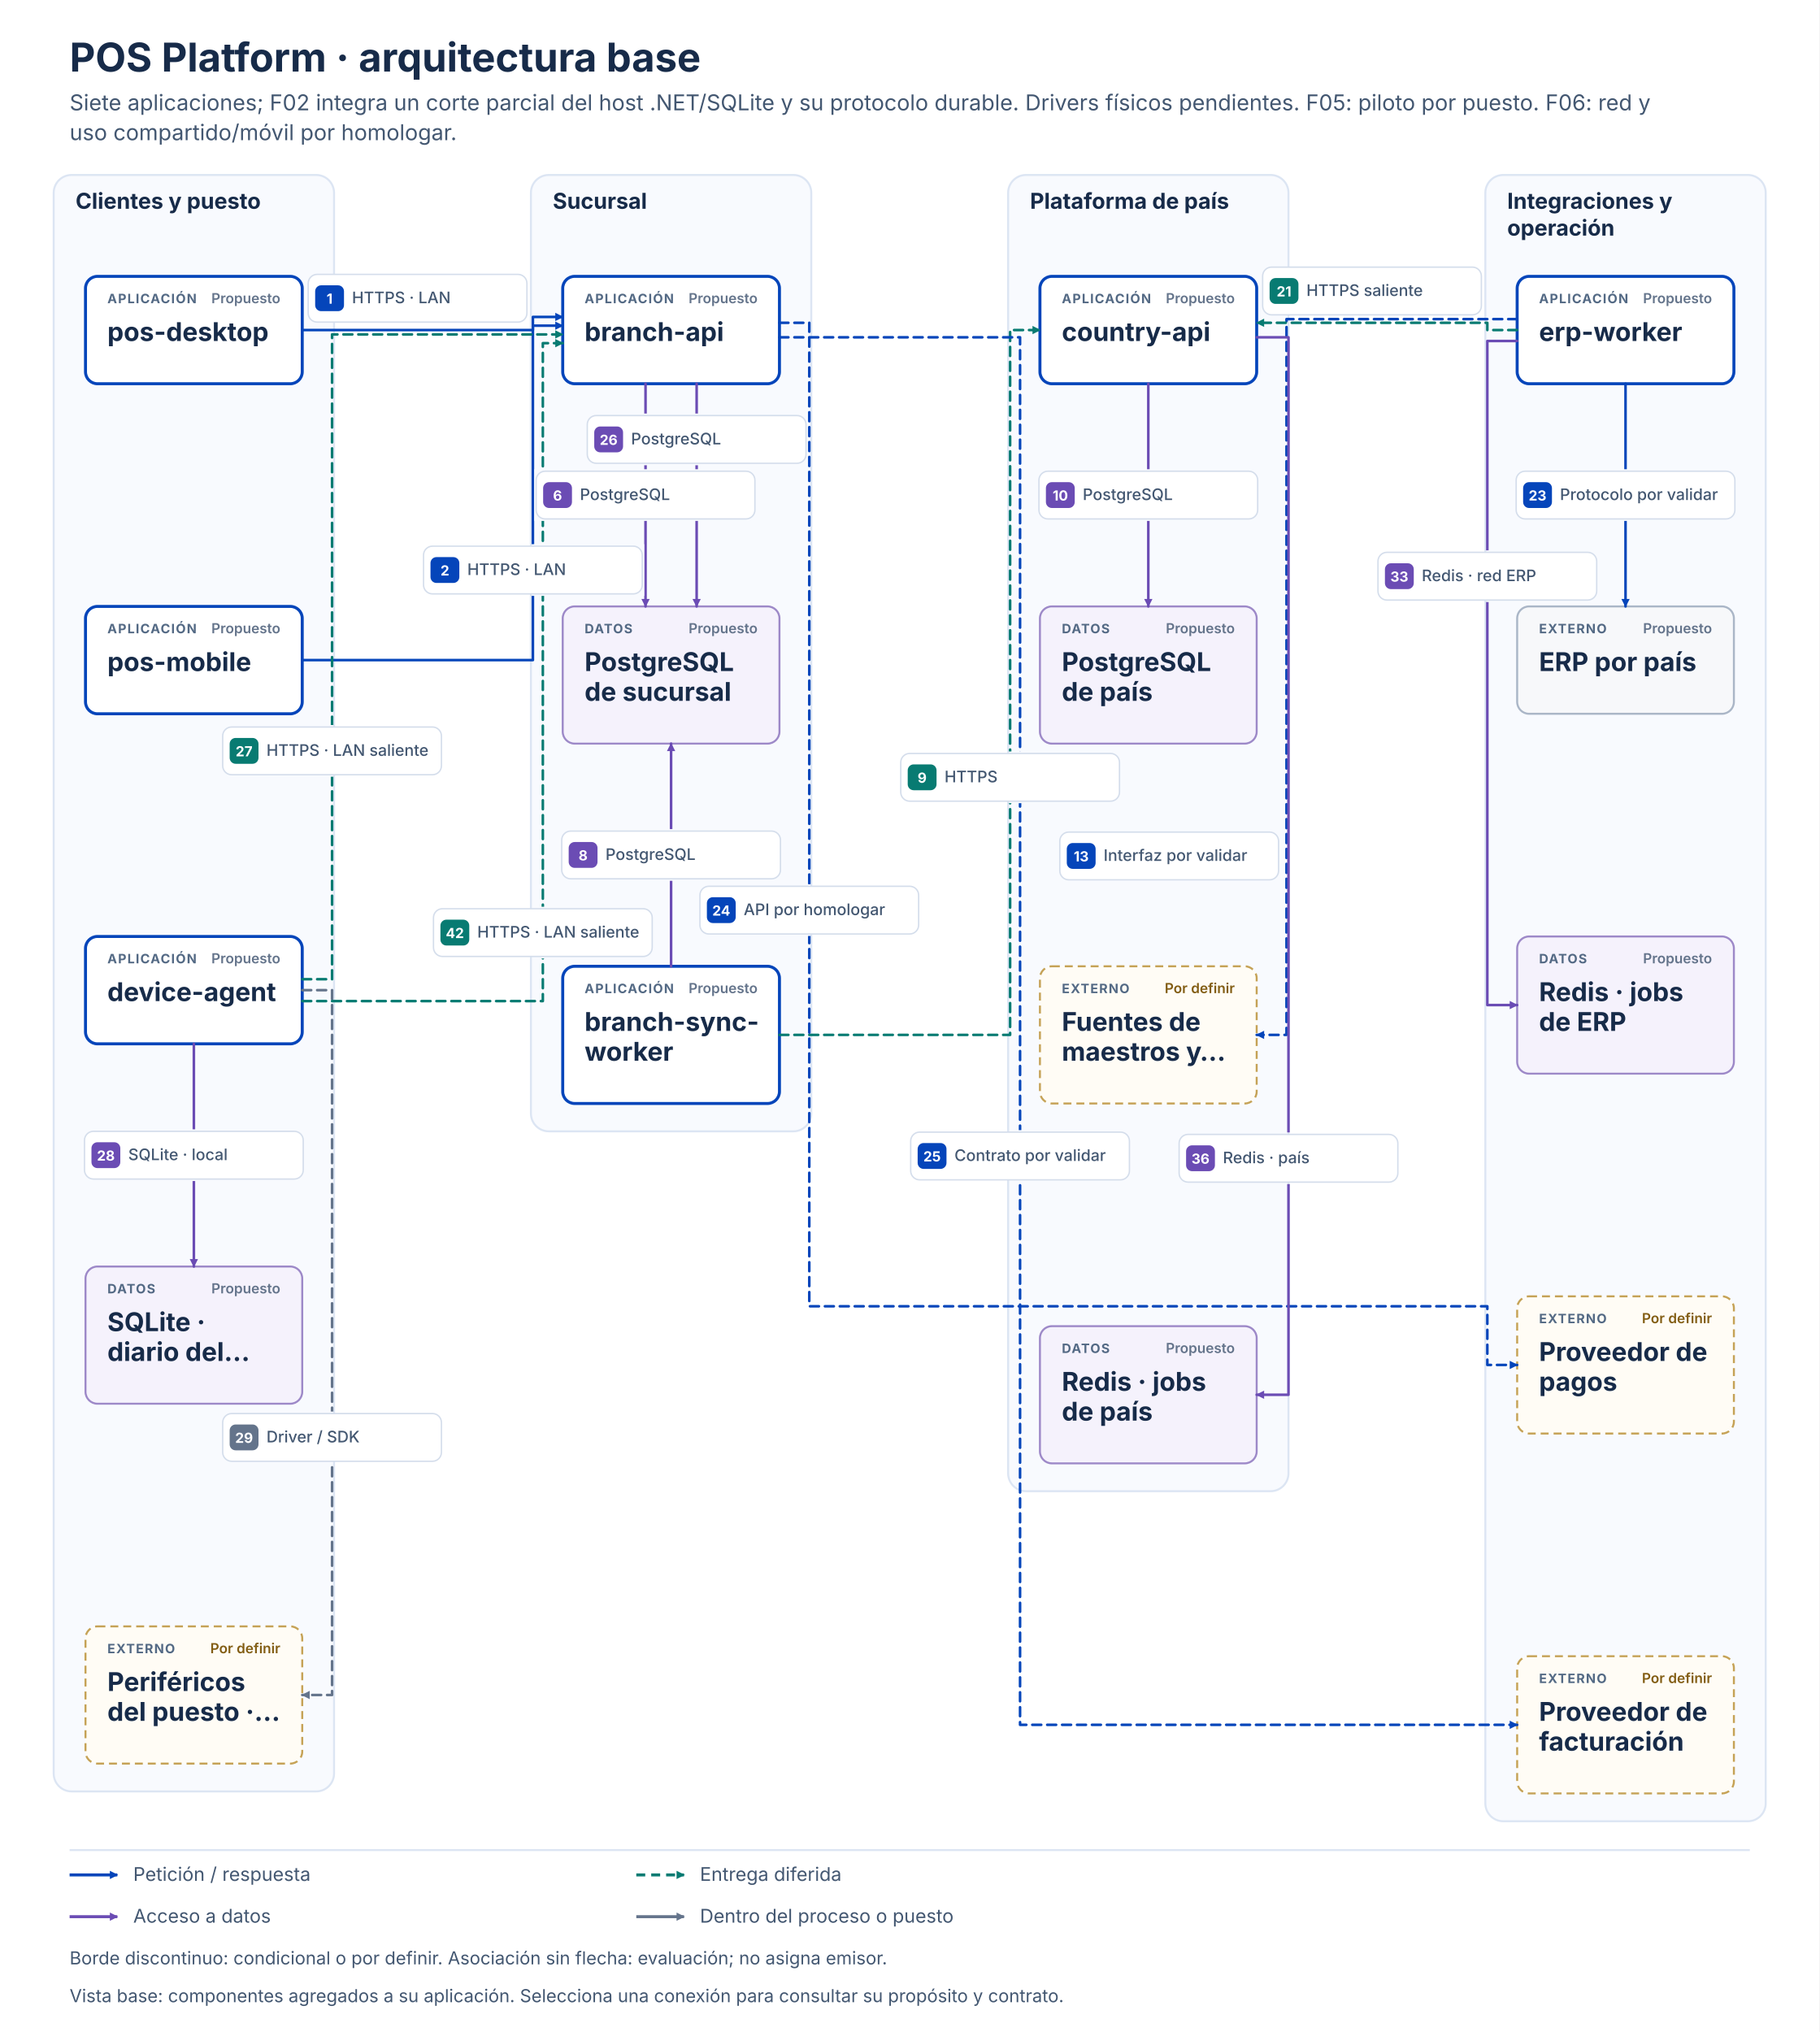
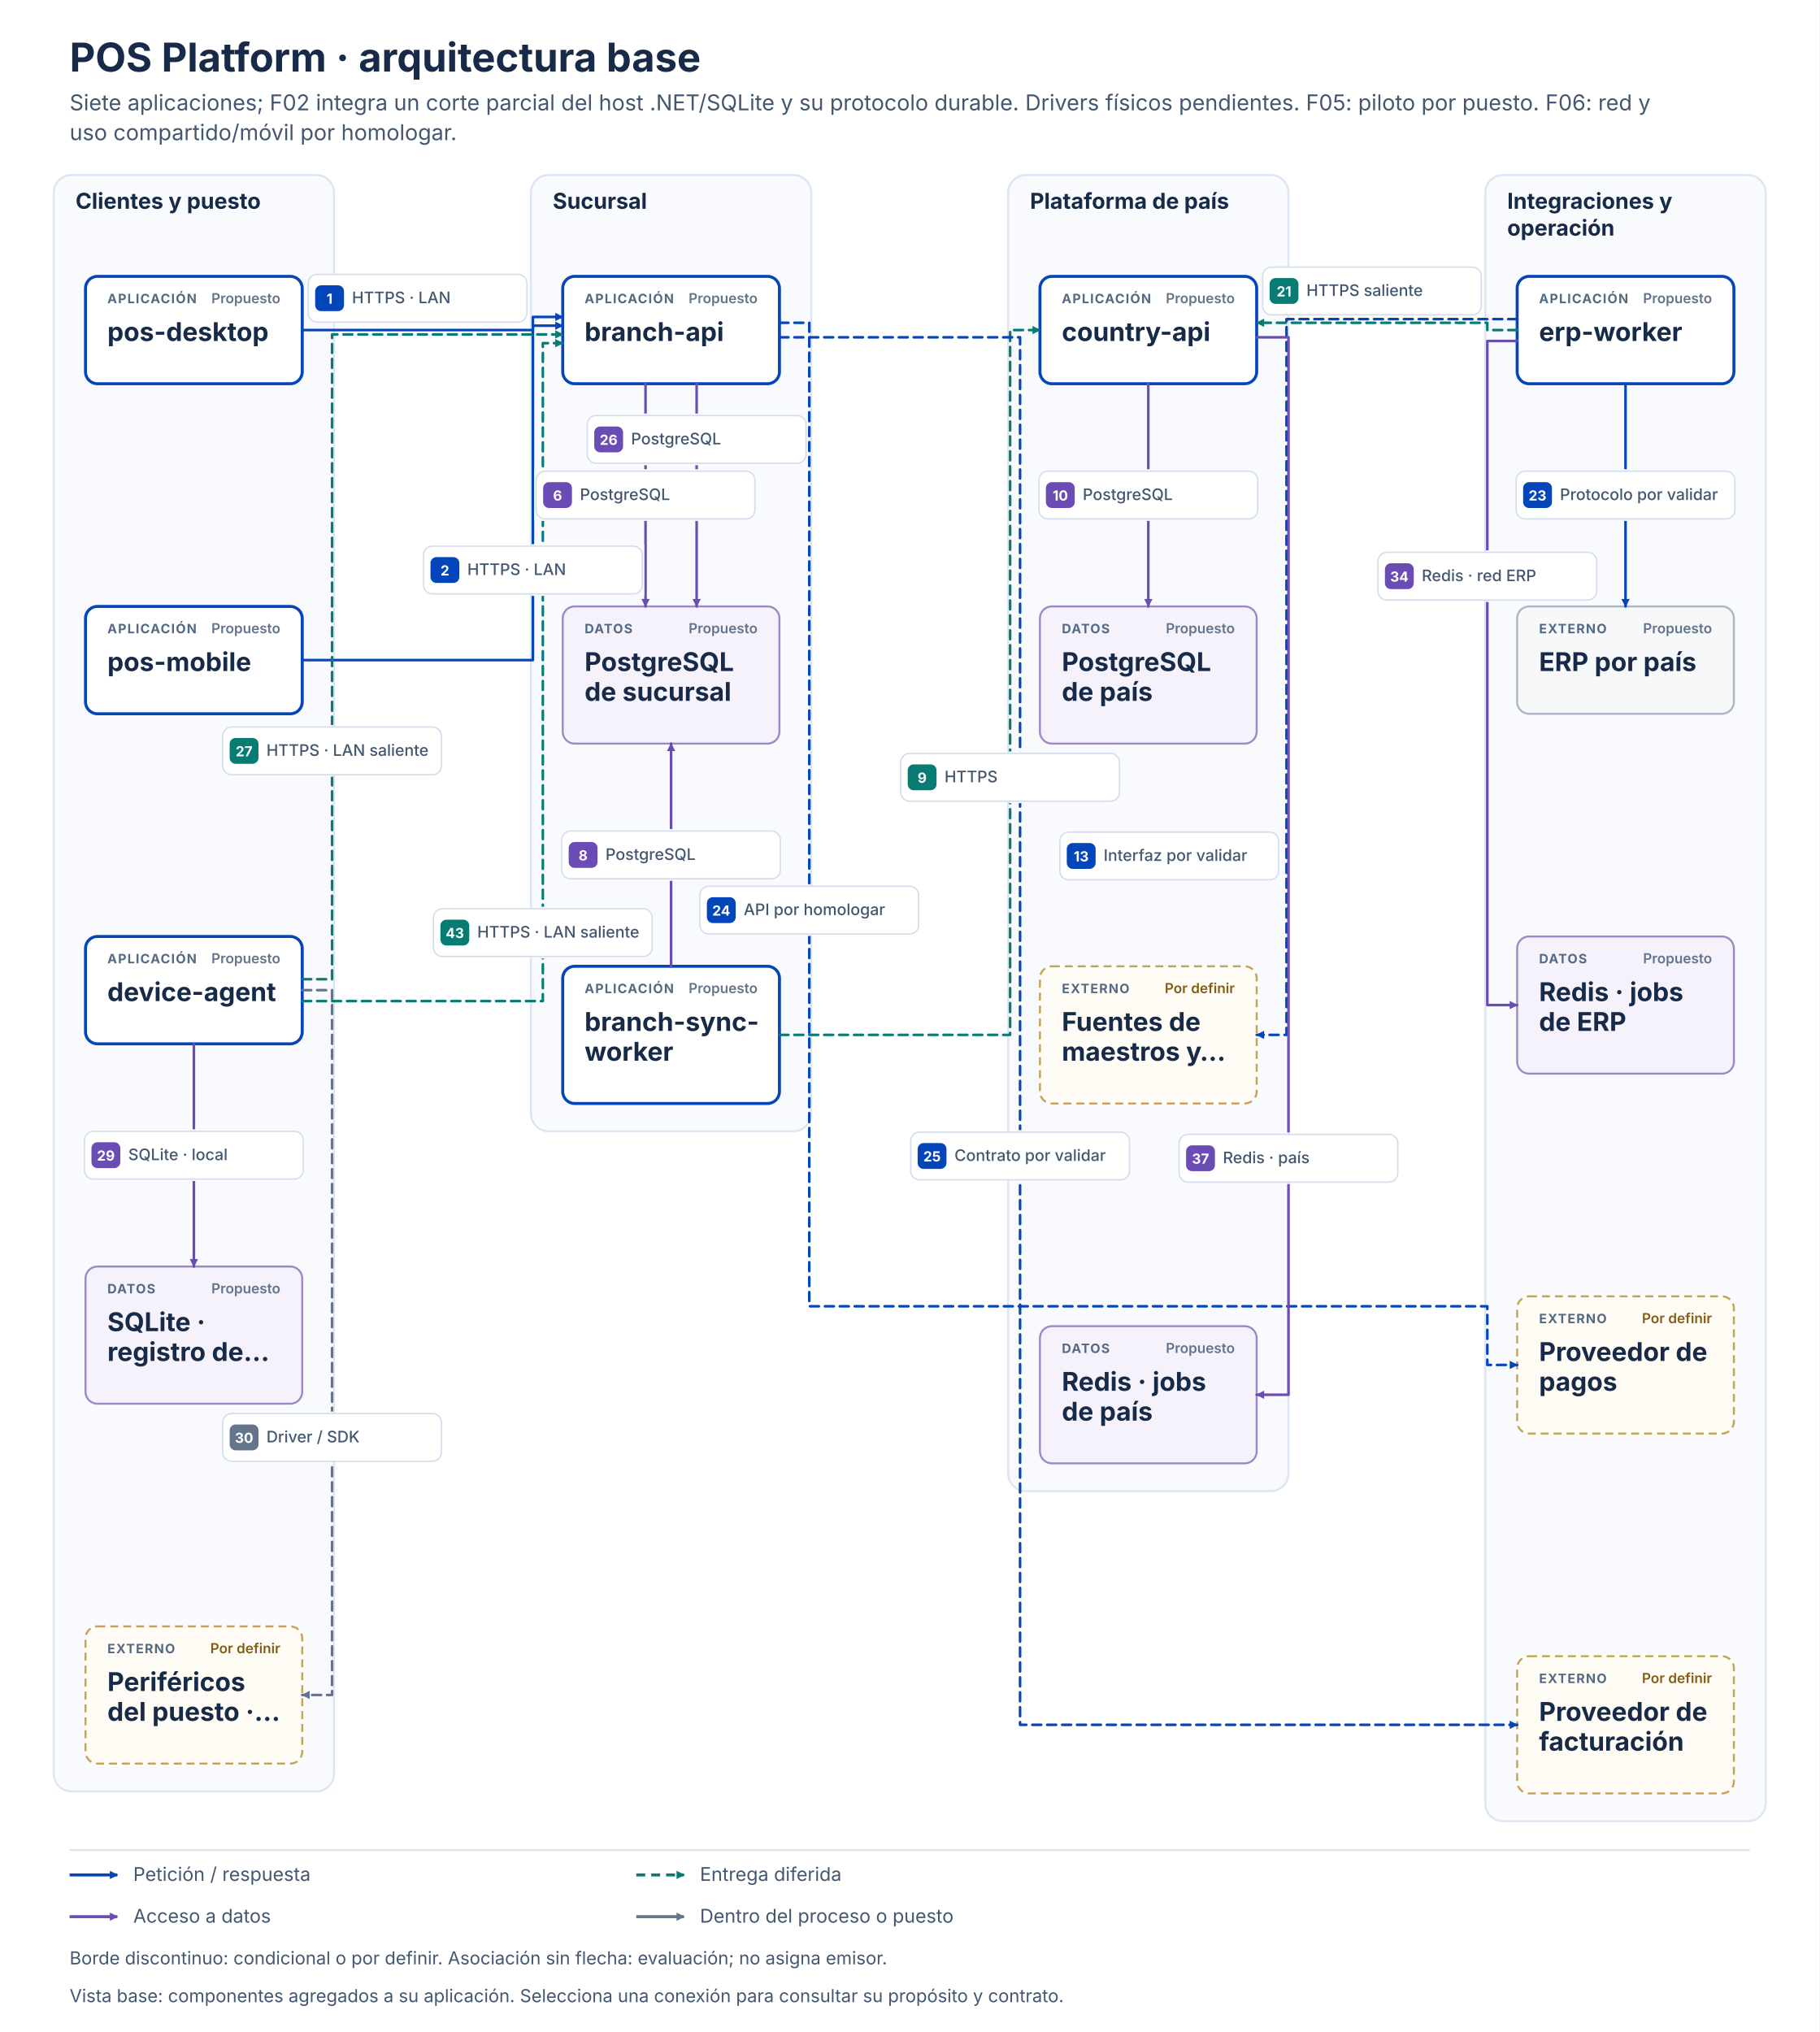
<svg xmlns="http://www.w3.org/2000/svg" class="architecture-svg" viewBox="0 0 1830 2044" width="1830" height="2044" role="img" aria-labelledby="architecture-title architecture-description">
  <defs>
    <style>
    .architecture-svg{font-family:Inter,system-ui,-apple-system,BlinkMacSystemFont,"Segoe UI",sans-serif;color:#172B49;background:#fff}
    .architecture-title,.architecture-node-title,.architecture-group-title{font-weight:700;fill:#172B49}
    .architecture-summary,.architecture-tech{fill:#435771}.architecture-tech{font-weight:500}
    .architecture-kind{font-weight:700;letter-spacing:1px;fill:#536984}.architecture-status{font-weight:600;fill:#64748B}
    .architecture-node-box{fill:#fff;stroke:#B4C5E3;stroke-width:2}.architecture-node[data-status="conditional"] .architecture-node-box,.architecture-node[data-status="unresolved"] .architecture-node-box{stroke-dasharray:8 5}
    .architecture-node[data-node-kind="app"] .architecture-node-box{stroke:#0545BA;stroke-width:3}.architecture-node[data-node-kind="data"] .architecture-node-box{fill:#F5F2FC;stroke:#9D89C8}
    .architecture-node[data-node-kind="external"] .architecture-node-box{fill:#F7F8FA;stroke:#AAB6C7}.architecture-node[data-status="unresolved"] .architecture-node-box{fill:#FFFCF5;stroke:#C5A256}
    .architecture-node[data-status="conditional"] .architecture-status{fill:#825D13}.architecture-node[data-status="unresolved"] .architecture-status{fill:#825D13}
    .architecture-edge-line{fill:none;stroke-width:2.6;stroke-linejoin:round;stroke-linecap:round}.architecture-edge-hit{fill:none;stroke:transparent;stroke-width:26;pointer-events:stroke}
    .architecture-edge-label{fill:#fff;stroke:#D4DDEB;stroke-width:1.4}.architecture-label-text{fill:#243B5A;font-weight:600}.architecture-label-protocol{fill:#435771;font-weight:500}.architecture-label-number{fill:#fff;font-weight:700}
    [data-item-id]{outline:none}[role="button"]{cursor:pointer}
    .architecture-node:is(:focus-visible,.is-selected,[aria-pressed="true"],[data-selected="true"]) .architecture-node-box{stroke:#0545BA;stroke-width:5;fill:#E9F0FE}
    .architecture-edge:is(:focus-visible,.is-selected,[aria-pressed="true"],[data-selected="true"]) .architecture-edge-line{stroke-width:5}
    .architecture-edge:is(:focus-visible,.is-selected,[aria-pressed="true"],[data-selected="true"]) .architecture-edge-label{stroke:#0545BA;stroke-width:3;fill:#E9F0FE}
    .architecture-node:is(.is-highlighted,.is-related) .architecture-node-box{stroke-width:4;stroke:#0545BA}.architecture-edge:is(.is-highlighted,.is-related) .architecture-edge-line{stroke-width:4}
    [data-item-id].is-muted{opacity:.2}
  </style>
    <mask id="architecture-label-clearance" maskUnits="userSpaceOnUse" x="0" y="0" width="1830" height="2044">
      <rect width="1830" height="2044" fill="#fff" />
      <rect x="308" y="274" width="224" height="52" fill="#000" />
      <rect x="424" y="547.4" width="224" height="52" fill="#000" />
      <rect x="537.3" y="472" width="224" height="52" fill="#000" />
      <rect x="563" y="834" width="224" height="52" fill="#000" />
      <rect x="904" y="755.9" width="224" height="52" fill="#000" />
      <rect x="1043" y="472" width="224" height="52" fill="#000" />
      <rect x="1064" y="835" width="224" height="52" fill="#000" />
      <rect x="1268" y="266.7" width="224" height="52" fill="#000" />
      <rect x="1523" y="472" width="224" height="52" fill="#000" />
      <rect x="702" y="889.5" width="224" height="52" fill="#000" />
      <rect x="914" y="1136.8" width="224" height="52" fill="#000" />
      <rect x="588.7" y="416" width="224" height="52" fill="#000" />
      <rect x="222" y="729.3" width="224" height="52" fill="#000" />
      <rect x="83" y="1136" width="224" height="52" fill="#000" />
      <rect x="222" y="1419.9" width="224" height="52" fill="#000" />
      <rect x="1384" y="553.6" width="224" height="52" fill="#000" />
      <rect x="1184" y="1139.1" width="224" height="52" fill="#000" />
      <rect x="434" y="912.1" width="224" height="52" fill="#000" />
    </mask>
    <clipPath id="architecture-route-hit-area" clipPathUnits="userSpaceOnUse">
      <path clip-rule="evenodd" fill-rule="evenodd" d="M 0 0 h 1830 v 2044 h -1830 Z M 86 278 h 218 v 108 h -218 Z M 86 610 h 218 v 108 h -218 Z M 86 942 h 218 v 108 h -218 Z M 86 1274 h 218 v 138 h -218 Z M 86 1636 h 218 v 138 h -218 Z M 566 278 h 218 v 108 h -218 Z M 566 610 h 218 v 138 h -218 Z M 566 972 h 218 v 138 h -218 Z M 1046 278 h 218 v 108 h -218 Z M 1046 610 h 218 v 138 h -218 Z M 1046 972 h 218 v 138 h -218 Z M 1046 1334 h 218 v 138 h -218 Z M 1526 278 h 218 v 108 h -218 Z M 1526 610 h 218 v 108 h -218 Z M 1526 942 h 218 v 138 h -218 Z M 1526 1304 h 218 v 138 h -218 Z M 1526 1666 h 218 v 138 h -218 Z M 309 275 h 222 v 50 h -222 Z M 425 548.4 h 222 v 50 h -222 Z M 538.3 473 h 222 v 50 h -222 Z M 564 835 h 222 v 50 h -222 Z M 905 756.9 h 222 v 50 h -222 Z M 1044 473 h 222 v 50 h -222 Z M 1065 836 h 222 v 50 h -222 Z M 1269 267.7 h 222 v 50 h -222 Z M 1524 473 h 222 v 50 h -222 Z M 703 890.5 h 222 v 50 h -222 Z M 915 1137.8 h 222 v 50 h -222 Z M 589.7 417 h 222 v 50 h -222 Z M 223 730.3 h 222 v 50 h -222 Z M 84 1137 h 222 v 50 h -222 Z M 223 1420.9 h 222 v 50 h -222 Z M 1385 554.6 h 222 v 50 h -222 Z M 1185 1140.1 h 222 v 50 h -222 Z M 435 913.1 h 222 v 50 h -222 Z" />
    </clipPath>
    <marker id="architecture-arrow-sync" viewBox="0 0 12 12" refX="10" refY="6" markerWidth="10" markerHeight="10" orient="auto-start-reverse" markerUnits="userSpaceOnUse">
      <path d="M 1 1 L 11 6 L 1 11 Z" fill="#0545BA" />
    </marker>
    <marker id="architecture-arrow-async" viewBox="0 0 12 12" refX="10" refY="6" markerWidth="10" markerHeight="10" orient="auto-start-reverse" markerUnits="userSpaceOnUse">
      <path d="M 1 1 L 11 6 L 1 11 Z" fill="#087B72" />
    </marker>
    <marker id="architecture-arrow-data" viewBox="0 0 12 12" refX="10" refY="6" markerWidth="10" markerHeight="10" orient="auto-start-reverse" markerUnits="userSpaceOnUse">
      <path d="M 1 1 L 11 6 L 1 11 Z" fill="#6B4CB4" />
    </marker>
    <marker id="architecture-arrow-local" viewBox="0 0 12 12" refX="10" refY="6" markerWidth="10" markerHeight="10" orient="auto-start-reverse" markerUnits="userSpaceOnUse">
      <path d="M 1 1 L 11 6 L 1 11 Z" fill="#64748B" />
    </marker>
  </defs>
  <rect width="1830" height="2044" fill="#fff" />
  <text class="architecture-title" x="70" y="72" font-size="40">
    <tspan x="70" dy="0">POS Platform · arquitectura base</tspan>
  </text>
  <text class="architecture-summary" x="70" y="111" font-size="22">
    <tspan x="70" dy="0">Siete aplicaciones; F02 integra un corte parcial del host .NET/SQLite y su protocolo durable. Drivers físicos pendientes. F05: piloto por puesto. F06: red y</tspan>
    <tspan x="70" dy="30">uso compartido/móvil por homologar.</tspan>
  </text>
  <g class="architecture-group">
    <rect x="54" y="176" width="282" height="1626" rx="18" fill="#F8FAFE" stroke="#DCE5F3" stroke-width="2" />
    <text class="architecture-group-title" x="76" y="210" font-size="22">
      <tspan x="76" dy="0">Clientes y puesto</tspan>
    </text>
  </g>
  <g class="architecture-group">
    <rect x="534" y="176" width="282" height="962" rx="18" fill="#F8FAFE" stroke="#DCE5F3" stroke-width="2" />
    <text class="architecture-group-title" x="556" y="210" font-size="22">
      <tspan x="556" dy="0">Sucursal</tspan>
    </text>
  </g>
  <g class="architecture-group">
    <rect x="1014" y="176" width="282" height="1324" rx="18" fill="#F8FAFE" stroke="#DCE5F3" stroke-width="2" />
    <text class="architecture-group-title" x="1036" y="210" font-size="22">
      <tspan x="1036" dy="0">Plataforma de país</tspan>
    </text>
  </g>
  <g class="architecture-group">
    <rect x="1494" y="176" width="282" height="1656" rx="18" fill="#F8FAFE" stroke="#DCE5F3" stroke-width="2" />
    <text class="architecture-group-title" x="1516" y="210" font-size="22">
      <tspan x="1516" dy="0">Integraciones y</tspan>
      <tspan x="1516" dy="27">operación</tspan>
    </text>
  </g>
  <g class="architecture-node" data-node-kind="app" data-status="proposed" data-item-id="desktop" data-item-kind="node">
    <rect class="architecture-node-box" x="86" y="278" width="218" height="108" rx="12" />
    <text class="architecture-kind" x="108" y="305" font-size="13">
      <tspan x="108" dy="0">APLICACIÓN</tspan>
    </text>
    <text class="architecture-status" x="282" y="305" font-size="14" text-anchor="end">Propuesto</text>
    <text class="architecture-node-title" x="108" y="343" font-size="26">
      <tspan x="108" dy="0">pos-desktop</tspan>
    </text>
    <text class="architecture-tech" x="108" y="278" font-size="18" />
    <text class="architecture-summary" x="108" y="278" font-size="19" />
  </g>
  <g class="architecture-node" data-node-kind="app" data-status="proposed" data-item-id="mobile" data-item-kind="node">
    <rect class="architecture-node-box" x="86" y="610" width="218" height="108" rx="12" />
    <text class="architecture-kind" x="108" y="637" font-size="13">
      <tspan x="108" dy="0">APLICACIÓN</tspan>
    </text>
    <text class="architecture-status" x="282" y="637" font-size="14" text-anchor="end">Propuesto</text>
    <text class="architecture-node-title" x="108" y="675" font-size="26">
      <tspan x="108" dy="0">pos-mobile</tspan>
    </text>
    <text class="architecture-tech" x="108" y="610" font-size="18" />
    <text class="architecture-summary" x="108" y="610" font-size="19" />
  </g>
  <g class="architecture-node" data-node-kind="app" data-status="proposed" data-item-id="bridge" data-item-kind="node">
    <rect class="architecture-node-box" x="86" y="942" width="218" height="108" rx="12" />
    <text class="architecture-kind" x="108" y="969" font-size="13">
      <tspan x="108" dy="0">APLICACIÓN</tspan>
    </text>
    <text class="architecture-status" x="282" y="969" font-size="14" text-anchor="end">Propuesto</text>
    <text class="architecture-node-title" x="108" y="1007" font-size="26">
      <tspan x="108" dy="0">device-agent</tspan>
    </text>
    <text class="architecture-tech" x="108" y="942" font-size="18" />
    <text class="architecture-summary" x="108" y="942" font-size="19" />
  </g>
  <g class="architecture-node" data-node-kind="data" data-status="proposed" data-item-id="device-journal" data-item-kind="node">
    <rect class="architecture-node-box" x="86" y="1274" width="218" height="138" rx="12" />
    <text class="architecture-kind" x="108" y="1301" font-size="13">
      <tspan x="108" dy="0">DATOS</tspan>
    </text>
    <text class="architecture-status" x="282" y="1301" font-size="14" text-anchor="end">Propuesto</text>
    <text class="architecture-node-title" x="108" y="1339" font-size="26">
      <tspan x="108" dy="0">SQLite ·</tspan>
-       <tspan x="108" dy="30">diario del…</tspan>
+       <tspan x="108" dy="30">registro de…</tspan>
    </text>
    <text class="architecture-tech" x="108" y="1274" font-size="18" />
    <text class="architecture-summary" x="108" y="1274" font-size="19" />
  </g>
  <g class="architecture-node" data-node-kind="external" data-status="unresolved" data-item-id="devices" data-item-kind="node">
    <rect class="architecture-node-box" x="86" y="1636" width="218" height="138" rx="12" />
    <text class="architecture-kind" x="108" y="1663" font-size="13">
      <tspan x="108" dy="0">EXTERNO</tspan>
    </text>
    <text class="architecture-status" x="282" y="1663" font-size="14" text-anchor="end">Por definir</text>
    <text class="architecture-node-title" x="108" y="1701" font-size="26">
      <tspan x="108" dy="0">Periféricos</tspan>
      <tspan x="108" dy="30">del puesto ·…</tspan>
    </text>
    <text class="architecture-tech" x="108" y="1636" font-size="18" />
    <text class="architecture-summary" x="108" y="1636" font-size="19" />
  </g>
  <g class="architecture-node" data-node-kind="app" data-status="proposed" data-item-id="branch-api" data-item-kind="node">
    <rect class="architecture-node-box" x="566" y="278" width="218" height="108" rx="12" />
    <text class="architecture-kind" x="588" y="305" font-size="13">
      <tspan x="588" dy="0">APLICACIÓN</tspan>
    </text>
    <text class="architecture-status" x="762" y="305" font-size="14" text-anchor="end">Propuesto</text>
    <text class="architecture-node-title" x="588" y="343" font-size="26">
      <tspan x="588" dy="0">branch-api</tspan>
    </text>
    <text class="architecture-tech" x="588" y="278" font-size="18" />
    <text class="architecture-summary" x="588" y="278" font-size="19" />
  </g>
  <g class="architecture-node" data-node-kind="data" data-status="proposed" data-item-id="branch-db" data-item-kind="node">
    <rect class="architecture-node-box" x="566" y="610" width="218" height="138" rx="12" />
    <text class="architecture-kind" x="588" y="637" font-size="13">
      <tspan x="588" dy="0">DATOS</tspan>
    </text>
    <text class="architecture-status" x="762" y="637" font-size="14" text-anchor="end">Propuesto</text>
    <text class="architecture-node-title" x="588" y="675" font-size="26">
      <tspan x="588" dy="0">PostgreSQL</tspan>
      <tspan x="588" dy="30">de sucursal</tspan>
    </text>
    <text class="architecture-tech" x="588" y="610" font-size="18" />
    <text class="architecture-summary" x="588" y="610" font-size="19" />
  </g>
  <g class="architecture-node" data-node-kind="app" data-status="proposed" data-item-id="branch-sync" data-item-kind="node">
    <rect class="architecture-node-box" x="566" y="972" width="218" height="138" rx="12" />
    <text class="architecture-kind" x="588" y="999" font-size="13">
      <tspan x="588" dy="0">APLICACIÓN</tspan>
    </text>
    <text class="architecture-status" x="762" y="999" font-size="14" text-anchor="end">Propuesto</text>
    <text class="architecture-node-title" x="588" y="1037" font-size="26">
      <tspan x="588" dy="0">branch-sync-</tspan>
      <tspan x="588" dy="30">worker</tspan>
    </text>
    <text class="architecture-tech" x="588" y="972" font-size="18" />
    <text class="architecture-summary" x="588" y="972" font-size="19" />
  </g>
  <g class="architecture-node" data-node-kind="app" data-status="proposed" data-item-id="country-api" data-item-kind="node">
    <rect class="architecture-node-box" x="1046" y="278" width="218" height="108" rx="12" />
    <text class="architecture-kind" x="1068" y="305" font-size="13">
      <tspan x="1068" dy="0">APLICACIÓN</tspan>
    </text>
    <text class="architecture-status" x="1242" y="305" font-size="14" text-anchor="end">Propuesto</text>
    <text class="architecture-node-title" x="1068" y="343" font-size="26">
      <tspan x="1068" dy="0">country-api</tspan>
    </text>
    <text class="architecture-tech" x="1068" y="278" font-size="18" />
    <text class="architecture-summary" x="1068" y="278" font-size="19" />
  </g>
  <g class="architecture-node" data-node-kind="data" data-status="proposed" data-item-id="country-db" data-item-kind="node">
    <rect class="architecture-node-box" x="1046" y="610" width="218" height="138" rx="12" />
    <text class="architecture-kind" x="1068" y="637" font-size="13">
      <tspan x="1068" dy="0">DATOS</tspan>
    </text>
    <text class="architecture-status" x="1242" y="637" font-size="14" text-anchor="end">Propuesto</text>
    <text class="architecture-node-title" x="1068" y="675" font-size="26">
      <tspan x="1068" dy="0">PostgreSQL</tspan>
      <tspan x="1068" dy="30">de país</tspan>
    </text>
    <text class="architecture-tech" x="1068" y="610" font-size="18" />
    <text class="architecture-summary" x="1068" y="610" font-size="19" />
  </g>
  <g class="architecture-node" data-node-kind="external" data-status="unresolved" data-item-id="masters" data-item-kind="node">
    <rect class="architecture-node-box" x="1046" y="972" width="218" height="138" rx="12" />
    <text class="architecture-kind" x="1068" y="999" font-size="13">
      <tspan x="1068" dy="0">EXTERNO</tspan>
    </text>
    <text class="architecture-status" x="1242" y="999" font-size="14" text-anchor="end">Por definir</text>
    <text class="architecture-node-title" x="1068" y="1037" font-size="26">
      <tspan x="1068" dy="0">Fuentes de</tspan>
      <tspan x="1068" dy="30">maestros y…</tspan>
    </text>
    <text class="architecture-tech" x="1068" y="972" font-size="18" />
    <text class="architecture-summary" x="1068" y="972" font-size="19" />
  </g>
  <g class="architecture-node" data-node-kind="data" data-status="proposed" data-item-id="country-redis-jobs" data-item-kind="node">
    <rect class="architecture-node-box" x="1046" y="1334" width="218" height="138" rx="12" />
    <text class="architecture-kind" x="1068" y="1361" font-size="13">
      <tspan x="1068" dy="0">DATOS</tspan>
    </text>
    <text class="architecture-status" x="1242" y="1361" font-size="14" text-anchor="end">Propuesto</text>
    <text class="architecture-node-title" x="1068" y="1399" font-size="26">
      <tspan x="1068" dy="0">Redis · jobs</tspan>
      <tspan x="1068" dy="30">de país</tspan>
    </text>
    <text class="architecture-tech" x="1068" y="1334" font-size="18" />
    <text class="architecture-summary" x="1068" y="1334" font-size="19" />
  </g>
  <g class="architecture-node" data-node-kind="app" data-status="proposed" data-item-id="erp-worker" data-item-kind="node">
    <rect class="architecture-node-box" x="1526" y="278" width="218" height="108" rx="12" />
    <text class="architecture-kind" x="1548" y="305" font-size="13">
      <tspan x="1548" dy="0">APLICACIÓN</tspan>
    </text>
    <text class="architecture-status" x="1722" y="305" font-size="14" text-anchor="end">Propuesto</text>
    <text class="architecture-node-title" x="1548" y="343" font-size="26">
      <tspan x="1548" dy="0">erp-worker</tspan>
    </text>
    <text class="architecture-tech" x="1548" y="278" font-size="18" />
    <text class="architecture-summary" x="1548" y="278" font-size="19" />
  </g>
  <g class="architecture-node" data-node-kind="external" data-status="proposed" data-item-id="erp" data-item-kind="node">
    <rect class="architecture-node-box" x="1526" y="610" width="218" height="108" rx="12" />
    <text class="architecture-kind" x="1548" y="637" font-size="13">
      <tspan x="1548" dy="0">EXTERNO</tspan>
    </text>
    <text class="architecture-status" x="1722" y="637" font-size="14" text-anchor="end">Propuesto</text>
    <text class="architecture-node-title" x="1548" y="675" font-size="26">
      <tspan x="1548" dy="0">ERP por país</tspan>
    </text>
    <text class="architecture-tech" x="1548" y="610" font-size="18" />
    <text class="architecture-summary" x="1548" y="610" font-size="19" />
  </g>
  <g class="architecture-node" data-node-kind="data" data-status="proposed" data-item-id="redis-jobs" data-item-kind="node">
    <rect class="architecture-node-box" x="1526" y="942" width="218" height="138" rx="12" />
    <text class="architecture-kind" x="1548" y="969" font-size="13">
      <tspan x="1548" dy="0">DATOS</tspan>
    </text>
    <text class="architecture-status" x="1722" y="969" font-size="14" text-anchor="end">Propuesto</text>
    <text class="architecture-node-title" x="1548" y="1007" font-size="26">
      <tspan x="1548" dy="0">Redis · jobs</tspan>
      <tspan x="1548" dy="30">de ERP</tspan>
    </text>
    <text class="architecture-tech" x="1548" y="942" font-size="18" />
    <text class="architecture-summary" x="1548" y="942" font-size="19" />
  </g>
  <g class="architecture-node" data-node-kind="external" data-status="unresolved" data-item-id="payments" data-item-kind="node">
    <rect class="architecture-node-box" x="1526" y="1304" width="218" height="138" rx="12" />
    <text class="architecture-kind" x="1548" y="1331" font-size="13">
      <tspan x="1548" dy="0">EXTERNO</tspan>
    </text>
    <text class="architecture-status" x="1722" y="1331" font-size="14" text-anchor="end">Por definir</text>
    <text class="architecture-node-title" x="1548" y="1369" font-size="26">
      <tspan x="1548" dy="0">Proveedor de</tspan>
      <tspan x="1548" dy="30">pagos</tspan>
    </text>
    <text class="architecture-tech" x="1548" y="1304" font-size="18" />
    <text class="architecture-summary" x="1548" y="1304" font-size="19" />
  </g>
  <g class="architecture-node" data-node-kind="external" data-status="unresolved" data-item-id="fiscal" data-item-kind="node">
    <rect class="architecture-node-box" x="1526" y="1666" width="218" height="138" rx="12" />
    <text class="architecture-kind" x="1548" y="1693" font-size="13">
      <tspan x="1548" dy="0">EXTERNO</tspan>
    </text>
    <text class="architecture-status" x="1722" y="1693" font-size="14" text-anchor="end">Por definir</text>
    <text class="architecture-node-title" x="1548" y="1731" font-size="26">
      <tspan x="1548" dy="0">Proveedor de</tspan>
      <tspan x="1548" dy="30">facturación</tspan>
    </text>
    <text class="architecture-tech" x="1548" y="1666" font-size="18" />
    <text class="architecture-summary" x="1548" y="1666" font-size="19" />
  </g>
  <g class="architecture-edge" data-from="desktop" data-to="branch-api" data-relation="communication" data-mode="sync" data-status="proposed" data-item-id="desktop-api" data-item-kind="edge">
    <path class="architecture-edge-hit" d="M 304 332 L 536 332 L 536 318.8 L 566 318.8" clip-path="url(#architecture-route-hit-area)" />
    <path class="architecture-edge-line" d="M 304 332 L 536 332 L 536 318.8 L 566 318.8" stroke="#0545BA" marker-end="url(#architecture-arrow-sync)" mask="url(#architecture-label-clearance)" pointer-events="none" />
    <rect class="architecture-edge-label" x="310" y="276" width="220" height="48" rx="9" />
    <rect x="317" y="287" width="29" height="26" rx="6" fill="#0545BA" />
    <text class="architecture-label-number" x="331.5" y="305.5" text-anchor="middle" font-size="14">1</text>
    <text class="architecture-label-text" x="354" y="298" font-size="17" />
    <text class="architecture-label-protocol" x="354" y="305" font-size="16">
      <tspan x="354" dy="0">HTTPS · LAN</tspan>
    </text>
  </g>
  <g class="architecture-edge" data-from="mobile" data-to="branch-api" data-relation="communication" data-mode="sync" data-status="proposed" data-item-id="mobile-api" data-item-kind="edge">
    <path class="architecture-edge-hit" d="M 304 664 L 536 664 L 536 327.6 L 566 327.6" clip-path="url(#architecture-route-hit-area)" />
    <path class="architecture-edge-line" d="M 304 664 L 536 664 L 536 327.6 L 566 327.6" stroke="#0545BA" marker-end="url(#architecture-arrow-sync)" mask="url(#architecture-label-clearance)" pointer-events="none" />
    <rect class="architecture-edge-label" x="426" y="549.4" width="220" height="48" rx="9" />
    <rect x="433" y="560.4" width="29" height="26" rx="6" fill="#0545BA" />
    <text class="architecture-label-number" x="447.5" y="578.9" text-anchor="middle" font-size="14">2</text>
    <text class="architecture-label-text" x="470" y="571.4" font-size="17" />
    <text class="architecture-label-protocol" x="470" y="578.4" font-size="16">
      <tspan x="470" dy="0">HTTPS · LAN</tspan>
    </text>
  </g>
  <g class="architecture-edge" data-from="branch-api" data-to="branch-db" data-relation="communication" data-mode="data" data-status="proposed" data-item-id="commit-local" data-item-kind="edge">
    <path class="architecture-edge-hit" d="M 649.3 386 L 649.3 610" clip-path="url(#architecture-route-hit-area)" />
    <path class="architecture-edge-line" d="M 649.3 386 L 649.3 610" stroke="#6B4CB4" marker-end="url(#architecture-arrow-data)" mask="url(#architecture-label-clearance)" pointer-events="none" />
    <rect class="architecture-edge-label" x="539.3" y="474" width="220" height="48" rx="9" />
    <rect x="546.3" y="485" width="29" height="26" rx="6" fill="#6B4CB4" />
    <text class="architecture-label-number" x="560.8" y="503.5" text-anchor="middle" font-size="14">6</text>
    <text class="architecture-label-text" x="583.3" y="496" font-size="17" />
    <text class="architecture-label-protocol" x="583.3" y="503" font-size="16">
      <tspan x="583.3" dy="0">PostgreSQL</tspan>
    </text>
  </g>
  <g class="architecture-edge" data-from="branch-sync" data-to="branch-db" data-relation="communication" data-mode="data" data-status="proposed" data-item-id="sync-local" data-item-kind="edge">
    <path class="architecture-edge-hit" d="M 675 972 L 675 748" clip-path="url(#architecture-route-hit-area)" />
    <path class="architecture-edge-line" d="M 675 972 L 675 748" stroke="#6B4CB4" marker-end="url(#architecture-arrow-data)" mask="url(#architecture-label-clearance)" pointer-events="none" />
    <rect class="architecture-edge-label" x="565" y="836" width="220" height="48" rx="9" />
    <rect x="572" y="847" width="29" height="26" rx="6" fill="#6B4CB4" />
    <text class="architecture-label-number" x="586.5" y="865.5" text-anchor="middle" font-size="14">8</text>
    <text class="architecture-label-text" x="609" y="858" font-size="17" />
    <text class="architecture-label-protocol" x="609" y="865" font-size="16">
      <tspan x="609" dy="0">PostgreSQL</tspan>
    </text>
  </g>
  <g class="architecture-edge" data-from="branch-sync" data-to="country-api" data-relation="communication" data-mode="async" data-status="proposed" data-item-id="sync-country" data-item-kind="edge">
    <path class="architecture-edge-hit" d="M 784 1041 L 1016 1041 L 1016 332 L 1046 332" clip-path="url(#architecture-route-hit-area)" />
    <path class="architecture-edge-line" d="M 784 1041 L 1016 1041 L 1016 332 L 1046 332" stroke="#087B72" stroke-dasharray="9 6" marker-end="url(#architecture-arrow-async)" mask="url(#architecture-label-clearance)" pointer-events="none" />
    <rect class="architecture-edge-label" x="906" y="757.9" width="220" height="48" rx="9" />
    <rect x="913" y="768.9" width="29" height="26" rx="6" fill="#087B72" />
    <text class="architecture-label-number" x="927.5" y="787.4" text-anchor="middle" font-size="14">9</text>
    <text class="architecture-label-text" x="950" y="779.9" font-size="17" />
    <text class="architecture-label-protocol" x="950" y="786.9" font-size="16">
      <tspan x="950" dy="0">HTTPS</tspan>
    </text>
  </g>
  <g class="architecture-edge" data-from="country-api" data-to="country-db" data-relation="communication" data-mode="data" data-status="proposed" data-item-id="accept-country" data-item-kind="edge">
    <path class="architecture-edge-hit" d="M 1155 386 L 1155 610" clip-path="url(#architecture-route-hit-area)" />
    <path class="architecture-edge-line" d="M 1155 386 L 1155 610" stroke="#6B4CB4" marker-end="url(#architecture-arrow-data)" mask="url(#architecture-label-clearance)" pointer-events="none" />
    <rect class="architecture-edge-label" x="1045" y="474" width="220" height="48" rx="9" />
    <rect x="1052" y="485" width="29" height="26" rx="6" fill="#6B4CB4" />
    <text class="architecture-label-number" x="1066.5" y="503.5" text-anchor="middle" font-size="14">10</text>
    <text class="architecture-label-text" x="1089" y="496" font-size="17" />
    <text class="architecture-label-protocol" x="1089" y="503" font-size="16">
      <tspan x="1089" dy="0">PostgreSQL</tspan>
    </text>
  </g>
  <g class="architecture-edge" data-from="erp-worker" data-to="masters" data-relation="communication" data-mode="sync" data-status="unresolved" data-item-id="fetch-source" data-item-kind="edge">
    <path class="architecture-edge-hit" d="M 1526 321 L 1294 321 L 1294 1041 L 1264 1041" clip-path="url(#architecture-route-hit-area)" />
    <path class="architecture-edge-line" d="M 1526 321 L 1294 321 L 1294 1041 L 1264 1041" stroke="#0545BA" stroke-dasharray="9 6" marker-end="url(#architecture-arrow-sync)" mask="url(#architecture-label-clearance)" pointer-events="none" />
    <rect class="architecture-edge-label" x="1066" y="837" width="220" height="48" rx="9" />
    <rect x="1073" y="848" width="29" height="26" rx="6" fill="#0545BA" />
    <text class="architecture-label-number" x="1087.5" y="866.5" text-anchor="middle" font-size="14">13</text>
    <text class="architecture-label-text" x="1110" y="859" font-size="17" />
    <text class="architecture-label-protocol" x="1110" y="866" font-size="16">
      <tspan x="1110" dy="0">Interfaz por validar</tspan>
    </text>
  </g>
  <g class="architecture-edge" data-from="erp-worker" data-to="country-api" data-relation="communication" data-mode="async" data-status="proposed" data-item-id="claim-report" data-item-kind="edge">
    <path class="architecture-edge-hit" d="M 1526 332 L 1496 332 L 1496 324.7 L 1264 324.7" clip-path="url(#architecture-route-hit-area)" />
    <path class="architecture-edge-line" d="M 1526 332 L 1496 332 L 1496 324.7 L 1264 324.7" stroke="#087B72" stroke-dasharray="9 6" marker-end="url(#architecture-arrow-async)" mask="url(#architecture-label-clearance)" pointer-events="none" />
    <rect class="architecture-edge-label" x="1270" y="268.7" width="220" height="48" rx="9" />
    <rect x="1277" y="279.7" width="29" height="26" rx="6" fill="#087B72" />
    <text class="architecture-label-number" x="1291.5" y="298.2" text-anchor="middle" font-size="14">21</text>
    <text class="architecture-label-text" x="1314" y="290.7" font-size="17" />
    <text class="architecture-label-protocol" x="1314" y="297.7" font-size="16">
      <tspan x="1314" dy="0">HTTPS saliente</tspan>
    </text>
  </g>
  <g class="architecture-edge" data-from="erp-worker" data-to="erp" data-relation="communication" data-mode="sync" data-status="proposed" data-item-id="send-erp" data-item-kind="edge">
    <path class="architecture-edge-hit" d="M 1635 386 L 1635 610" clip-path="url(#architecture-route-hit-area)" />
    <path class="architecture-edge-line" d="M 1635 386 L 1635 610" stroke="#0545BA" marker-end="url(#architecture-arrow-sync)" mask="url(#architecture-label-clearance)" pointer-events="none" />
    <rect class="architecture-edge-label" x="1525" y="474" width="220" height="48" rx="9" />
    <rect x="1532" y="485" width="29" height="26" rx="6" fill="#0545BA" />
    <text class="architecture-label-number" x="1546.5" y="503.5" text-anchor="middle" font-size="14">23</text>
    <text class="architecture-label-text" x="1569" y="496" font-size="17" />
    <text class="architecture-label-protocol" x="1569" y="503" font-size="16">
      <tspan x="1569" dy="0">Protocolo por validar</tspan>
    </text>
  </g>
  <g class="architecture-edge" data-from="branch-api" data-to="payments" data-relation="communication" data-mode="sync" data-status="conditional" data-item-id="payment-api" data-item-kind="edge">
    <path class="architecture-edge-hit" d="M 784 324.7 L 814 324.7 L 814 1314 L 1496 1314 L 1496 1373 L 1526 1373" clip-path="url(#architecture-route-hit-area)" />
    <path class="architecture-edge-line" d="M 784 324.7 L 814 324.7 L 814 1314 L 1496 1314 L 1496 1373 L 1526 1373" stroke="#0545BA" stroke-dasharray="9 6" marker-end="url(#architecture-arrow-sync)" mask="url(#architecture-label-clearance)" pointer-events="none" />
    <rect class="architecture-edge-label" x="704" y="891.5" width="220" height="48" rx="9" />
    <rect x="711" y="902.5" width="29" height="26" rx="6" fill="#0545BA" />
    <text class="architecture-label-number" x="725.5" y="921" text-anchor="middle" font-size="14">24</text>
    <text class="architecture-label-text" x="748" y="913.5" font-size="17" />
    <text class="architecture-label-protocol" x="748" y="920.5" font-size="16">
      <tspan x="748" dy="0">API por homologar</tspan>
    </text>
  </g>
  <g class="architecture-edge" data-from="branch-api" data-to="fiscal" data-relation="communication" data-mode="sync" data-status="conditional" data-item-id="fiscal-api" data-item-kind="edge">
    <path class="architecture-edge-hit" d="M 784 339.3 L 1026 339.3 L 1026 1735 L 1526 1735" clip-path="url(#architecture-route-hit-area)" />
    <path class="architecture-edge-line" d="M 784 339.3 L 1026 339.3 L 1026 1735 L 1526 1735" stroke="#0545BA" stroke-dasharray="9 6" marker-end="url(#architecture-arrow-sync)" mask="url(#architecture-label-clearance)" pointer-events="none" />
    <rect class="architecture-edge-label" x="916" y="1138.8" width="220" height="48" rx="9" />
    <rect x="923" y="1149.8" width="29" height="26" rx="6" fill="#0545BA" />
    <text class="architecture-label-number" x="937.5" y="1168.3" text-anchor="middle" font-size="14">25</text>
    <text class="architecture-label-text" x="960" y="1160.8" font-size="17" />
    <text class="architecture-label-protocol" x="960" y="1167.8" font-size="16">
      <tspan x="960" dy="0">Contrato por validar</tspan>
    </text>
  </g>
  <g class="architecture-edge" data-from="branch-api" data-to="branch-db" data-relation="communication" data-mode="data" data-status="proposed" data-item-id="device-jobs-local" data-item-kind="edge">
    <path class="architecture-edge-hit" d="M 700.7 386 L 700.7 610" clip-path="url(#architecture-route-hit-area)" />
    <path class="architecture-edge-line" d="M 700.7 386 L 700.7 610" stroke="#6B4CB4" marker-end="url(#architecture-arrow-data)" mask="url(#architecture-label-clearance)" pointer-events="none" />
    <rect class="architecture-edge-label" x="590.7" y="418" width="220" height="48" rx="9" />
    <rect x="597.7" y="429" width="29" height="26" rx="6" fill="#6B4CB4" />
    <text class="architecture-label-number" x="612.2" y="447.5" text-anchor="middle" font-size="14">26</text>
    <text class="architecture-label-text" x="634.7" y="440" font-size="17" />
    <text class="architecture-label-protocol" x="634.7" y="447" font-size="16">
      <tspan x="634.7" dy="0">PostgreSQL</tspan>
    </text>
  </g>
  <g class="architecture-edge" data-from="bridge" data-to="branch-api" data-relation="communication" data-mode="async" data-status="proposed" data-item-id="device-command" data-item-kind="edge">
    <path class="architecture-edge-hit" d="M 304 985 L 334 985 L 334 336.4 L 566 336.4" clip-path="url(#architecture-route-hit-area)" />
    <path class="architecture-edge-line" d="M 304 985 L 334 985 L 334 336.4 L 566 336.4" stroke="#087B72" stroke-dasharray="9 6" marker-end="url(#architecture-arrow-async)" mask="url(#architecture-label-clearance)" pointer-events="none" />
    <rect class="architecture-edge-label" x="224" y="731.3" width="220" height="48" rx="9" />
    <rect x="231" y="742.3" width="29" height="26" rx="6" fill="#087B72" />
    <text class="architecture-label-number" x="245.5" y="760.8" text-anchor="middle" font-size="14">27</text>
    <text class="architecture-label-text" x="268" y="753.3" font-size="17" />
    <text class="architecture-label-protocol" x="268" y="760.3" font-size="16">
      <tspan x="268" dy="0">HTTPS · LAN saliente</tspan>
    </text>
  </g>
  <g class="architecture-edge" data-from="bridge" data-to="device-journal" data-relation="communication" data-mode="data" data-status="proposed" data-item-id="agent-journal" data-item-kind="edge">
    <path class="architecture-edge-hit" d="M 195 1050 L 195 1274" clip-path="url(#architecture-route-hit-area)" />
    <path class="architecture-edge-line" d="M 195 1050 L 195 1274" stroke="#6B4CB4" marker-end="url(#architecture-arrow-data)" mask="url(#architecture-label-clearance)" pointer-events="none" />
    <rect class="architecture-edge-label" x="85" y="1138" width="220" height="48" rx="9" />
    <rect x="92" y="1149" width="29" height="26" rx="6" fill="#6B4CB4" />
-     <text class="architecture-label-number" x="106.5" y="1167.5" text-anchor="middle" font-size="14">28</text>
+     <text class="architecture-label-number" x="106.5" y="1167.5" text-anchor="middle" font-size="14">29</text>
    <text class="architecture-label-text" x="129" y="1160" font-size="17" />
    <text class="architecture-label-protocol" x="129" y="1167" font-size="16">
      <tspan x="129" dy="0">SQLite · local</tspan>
    </text>
  </g>
  <g class="architecture-edge" data-from="bridge" data-to="devices" data-relation="communication" data-mode="local" data-status="conditional" data-item-id="hardware-command" data-item-kind="edge">
    <path class="architecture-edge-hit" d="M 304 996 L 334 996 L 334 1705 L 304 1705" clip-path="url(#architecture-route-hit-area)" />
    <path class="architecture-edge-line" d="M 304 996 L 334 996 L 334 1705 L 304 1705" stroke="#64748B" stroke-dasharray="9 6" marker-end="url(#architecture-arrow-local)" mask="url(#architecture-label-clearance)" pointer-events="none" />
    <rect class="architecture-edge-label" x="224" y="1421.9" width="220" height="48" rx="9" />
    <rect x="231" y="1432.9" width="29" height="26" rx="6" fill="#64748B" />
-     <text class="architecture-label-number" x="245.5" y="1451.4" text-anchor="middle" font-size="14">29</text>
+     <text class="architecture-label-number" x="245.5" y="1451.4" text-anchor="middle" font-size="14">30</text>
    <text class="architecture-label-text" x="268" y="1443.9" font-size="17" />
    <text class="architecture-label-protocol" x="268" y="1450.9" font-size="16">
      <tspan x="268" dy="0">Driver / SDK</tspan>
    </text>
  </g>
  <g class="architecture-edge" data-from="erp-worker" data-to="redis-jobs" data-relation="communication" data-mode="data" data-status="proposed" data-item-id="queue-store" data-item-kind="edge">
    <path class="architecture-edge-hit" d="M 1526 343 L 1496 343 L 1496 1011 L 1526 1011" clip-path="url(#architecture-route-hit-area)" />
    <path class="architecture-edge-line" d="M 1526 343 L 1496 343 L 1496 1011 L 1526 1011" stroke="#6B4CB4" marker-end="url(#architecture-arrow-data)" mask="url(#architecture-label-clearance)" pointer-events="none" />
    <rect class="architecture-edge-label" x="1386" y="555.6" width="220" height="48" rx="9" />
    <rect x="1393" y="566.6" width="29" height="26" rx="6" fill="#6B4CB4" />
-     <text class="architecture-label-number" x="1407.5" y="585.1" text-anchor="middle" font-size="14">33</text>
+     <text class="architecture-label-number" x="1407.5" y="585.1" text-anchor="middle" font-size="14">34</text>
    <text class="architecture-label-text" x="1430" y="577.6" font-size="17" />
    <text class="architecture-label-protocol" x="1430" y="584.6" font-size="16">
      <tspan x="1430" dy="0">Redis · red ERP</tspan>
    </text>
  </g>
  <g class="architecture-edge" data-from="country-api" data-to="country-redis-jobs" data-relation="communication" data-mode="data" data-status="proposed" data-item-id="country-job-store" data-item-kind="edge">
    <path class="architecture-edge-hit" d="M 1264 339.3 L 1296 339.3 L 1296 1403 L 1264 1403" clip-path="url(#architecture-route-hit-area)" />
    <path class="architecture-edge-line" d="M 1264 339.3 L 1296 339.3 L 1296 1403 L 1264 1403" stroke="#6B4CB4" marker-end="url(#architecture-arrow-data)" mask="url(#architecture-label-clearance)" pointer-events="none" />
    <rect class="architecture-edge-label" x="1186" y="1141.1" width="220" height="48" rx="9" />
    <rect x="1193" y="1152.1" width="29" height="26" rx="6" fill="#6B4CB4" />
-     <text class="architecture-label-number" x="1207.5" y="1170.6" text-anchor="middle" font-size="14">36</text>
+     <text class="architecture-label-number" x="1207.5" y="1170.6" text-anchor="middle" font-size="14">37</text>
    <text class="architecture-label-text" x="1230" y="1163.1" font-size="17" />
    <text class="architecture-label-protocol" x="1230" y="1170.1" font-size="16">
      <tspan x="1230" dy="0">Redis · país</tspan>
    </text>
  </g>
  <g class="architecture-edge" data-from="bridge" data-to="branch-api" data-relation="communication" data-mode="async" data-status="proposed" data-item-id="bridge-evidence" data-item-kind="edge">
    <path class="architecture-edge-hit" d="M 304 1007 L 546 1007 L 546 345.2 L 566 345.2" clip-path="url(#architecture-route-hit-area)" />
    <path class="architecture-edge-line" d="M 304 1007 L 546 1007 L 546 345.2 L 566 345.2" stroke="#087B72" stroke-dasharray="9 6" marker-end="url(#architecture-arrow-async)" mask="url(#architecture-label-clearance)" pointer-events="none" />
    <rect class="architecture-edge-label" x="436" y="914.1" width="220" height="48" rx="9" />
    <rect x="443" y="925.1" width="29" height="26" rx="6" fill="#087B72" />
-     <text class="architecture-label-number" x="457.5" y="943.6" text-anchor="middle" font-size="14">42</text>
+     <text class="architecture-label-number" x="457.5" y="943.6" text-anchor="middle" font-size="14">43</text>
    <text class="architecture-label-text" x="480" y="936.1" font-size="17" />
    <text class="architecture-label-protocol" x="480" y="943.1" font-size="16">
      <tspan x="480" dy="0">HTTPS · LAN saliente</tspan>
    </text>
  </g>
  <g aria-label="Leyenda">
    <path d="M 70 1861 H 1760" stroke="#DCE5F3" stroke-width="2" />
    <path d="M 70 1886 h 48" stroke="#0545BA" stroke-width="3" marker-end="url(#architecture-arrow-sync)" />
    <text x="134" y="1892" font-size="19" fill="#435771">Petición / respuesta</text>
    <path d="M 640 1886 h 48" stroke="#087B72" stroke-width="3" stroke-dasharray="9 6" marker-end="url(#architecture-arrow-async)" />
    <text x="704" y="1892" font-size="19" fill="#435771">Entrega diferida</text>
    <path d="M 70 1928 h 48" stroke="#6B4CB4" stroke-width="3" marker-end="url(#architecture-arrow-data)" />
    <text x="134" y="1934" font-size="19" fill="#435771">Acceso a datos</text>
    <path d="M 640 1928 h 48" stroke="#64748B" stroke-width="3" marker-end="url(#architecture-arrow-local)" />
    <text x="704" y="1934" font-size="19" fill="#435771">Dentro del proceso o puesto</text>
    <text class="architecture-summary" x="70" y="1976" font-size="18">
      <tspan x="70" dy="0">Borde discontinuo: condicional o por definir. Asociación sin flecha: evaluación; no asigna emisor.</tspan>
    </text>
    <text class="architecture-summary" x="70" y="2014" font-size="18">
      <tspan x="70" dy="0">Vista base: componentes agregados a su aplicación. Selecciona una conexión para consultar su propósito y contrato.</tspan>
    </text>
  </g>
</svg>
